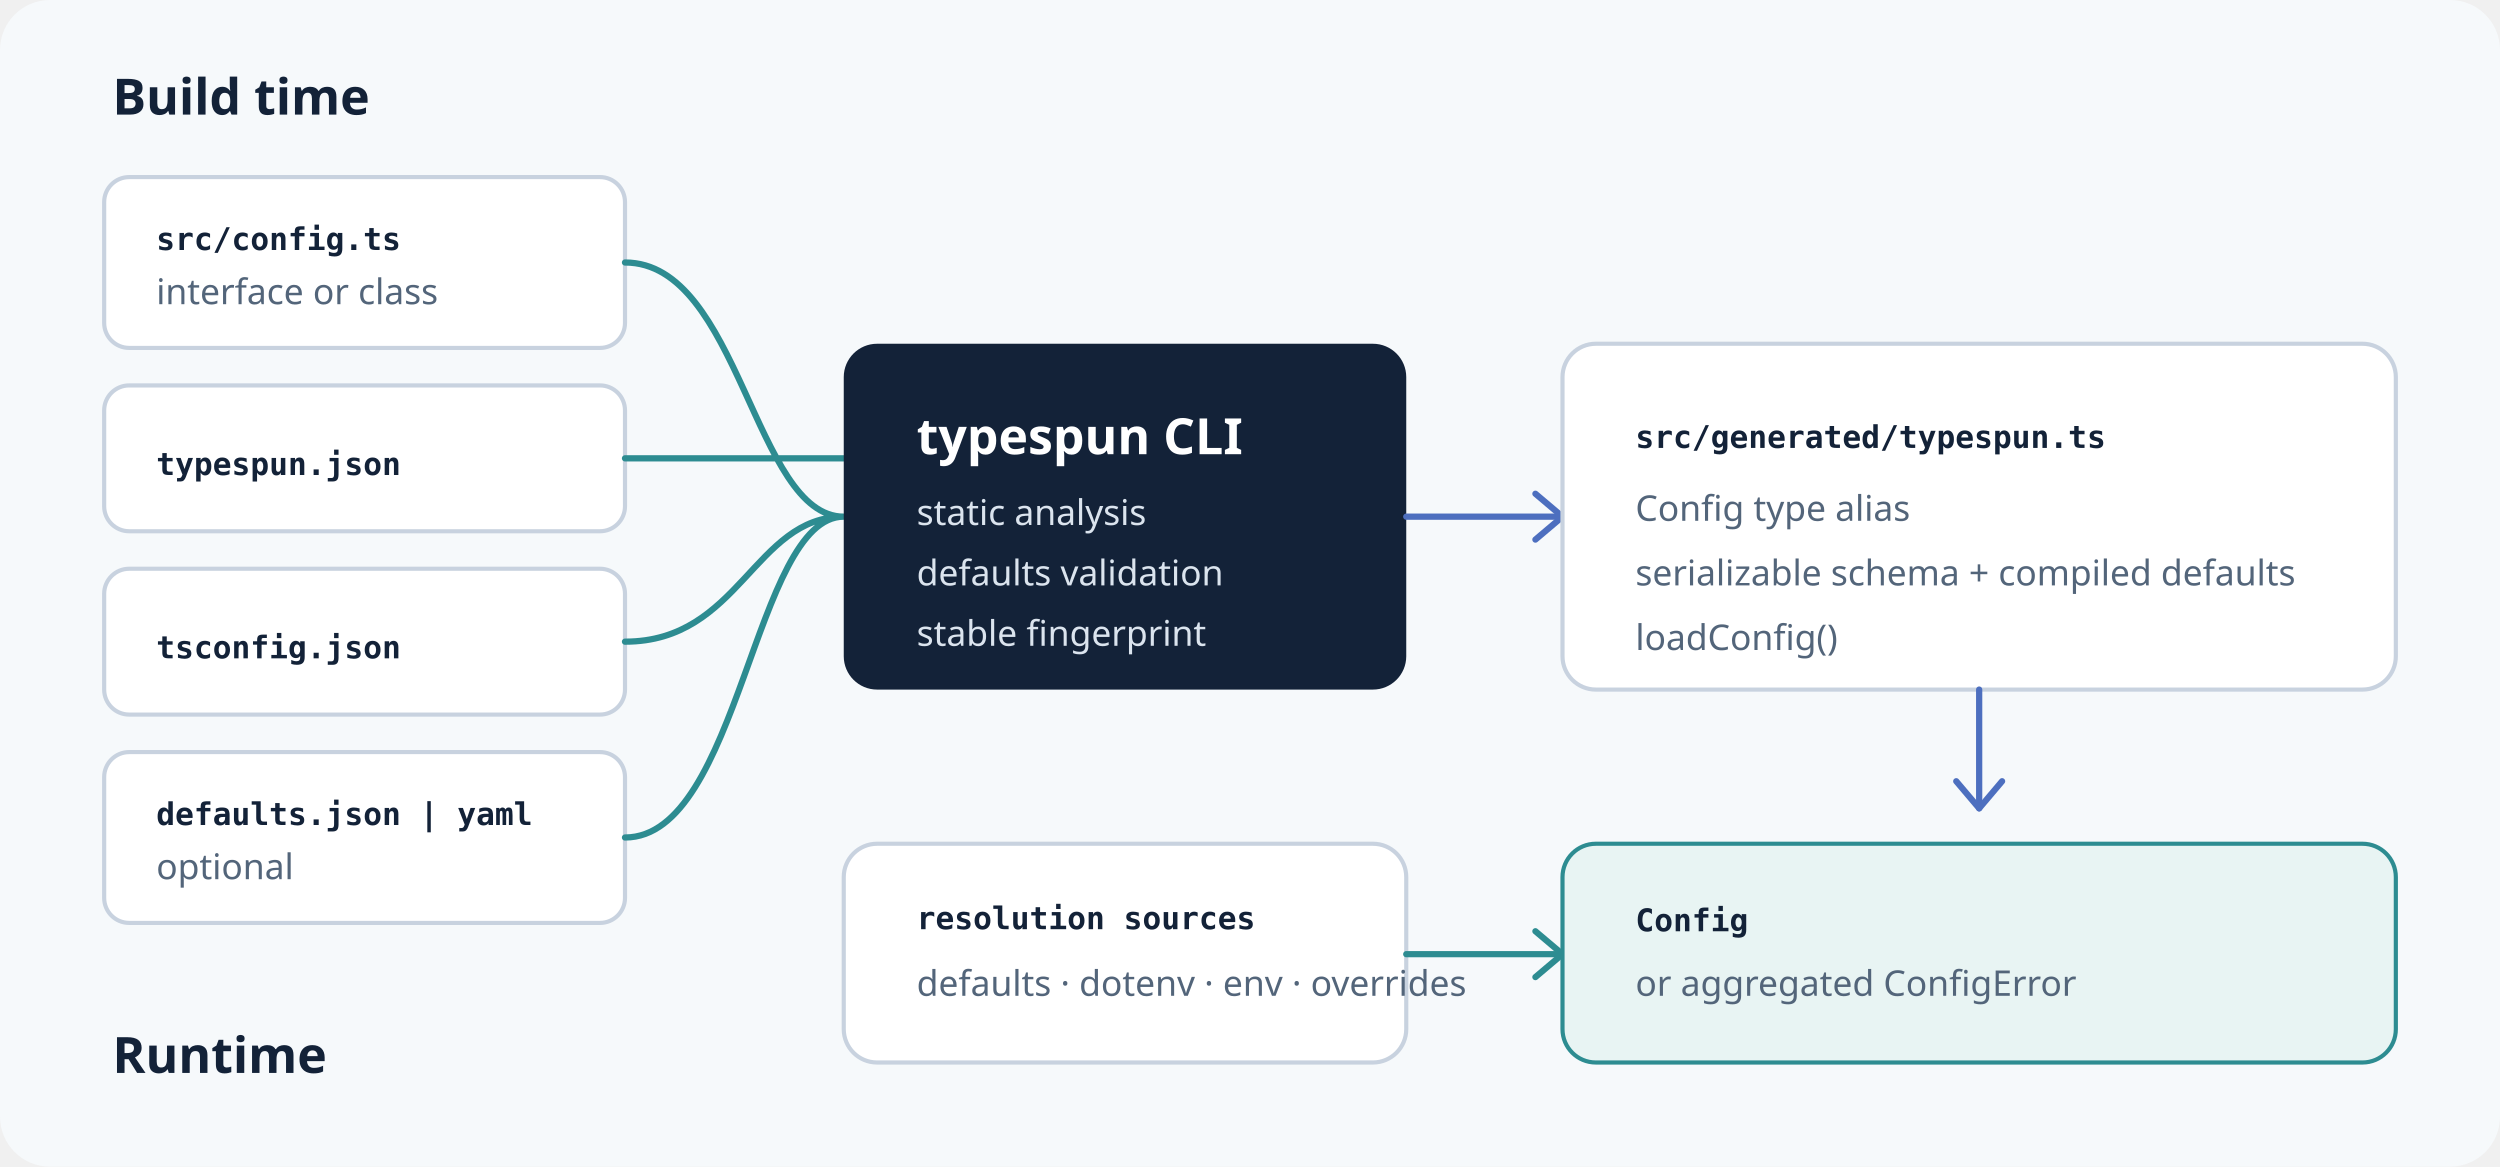
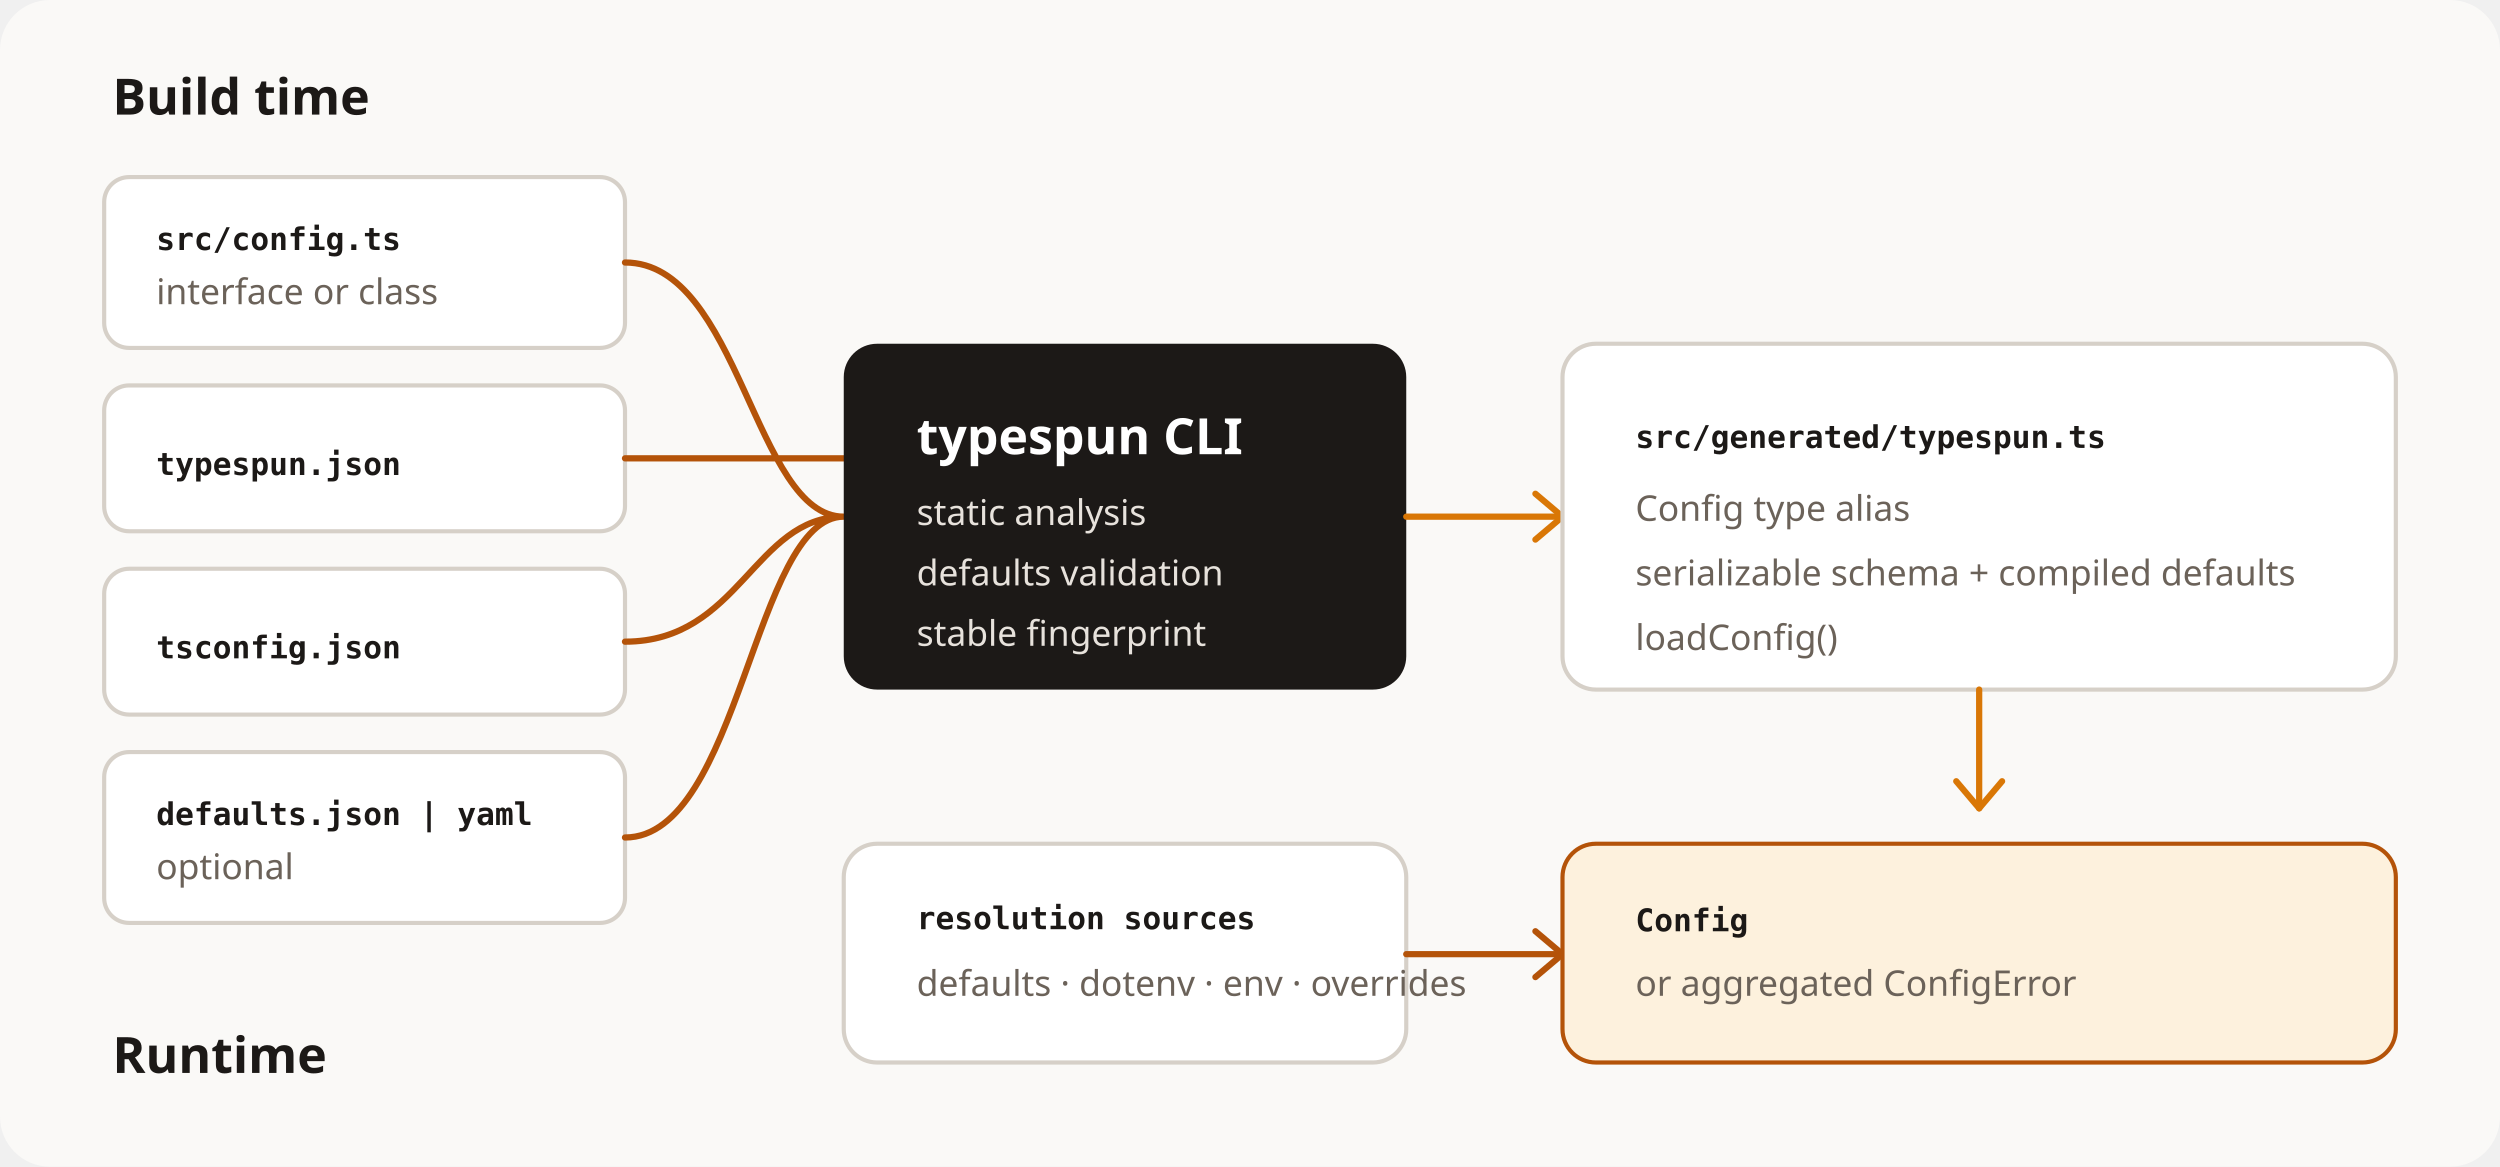
<svg xmlns="http://www.w3.org/2000/svg" width="1200" height="560" viewBox="0 0 1200 560" role="img" aria-labelledby="title desc">
  <defs>
    <style>
-     .bg{fill:#f6f9fb}.panel{fill:#fff;stroke:#c8d2df;stroke-width:2}.strong{fill:#132238}.muted{fill:#53657a}.teal{stroke:#2d8c91}.blue{stroke:#4d6fbf}.line{fill:none;stroke-width:3;stroke-linecap:round;stroke-linejoin:round}.dash{stroke-dasharray:7 7}.h{font:700 24px ui-sans-serif,system-ui,sans-serif}.t{font:500 17px ui-sans-serif,system-ui,sans-serif}.m{font:600 15px ui-monospace,SFMono-Regular,monospace}
+     .bg{fill:#faf9f7}.panel{fill:#fff;stroke:#d6d0c8;stroke-width:2}.strong{fill:#1c1917}.muted{fill:#6b6259}.teal{stroke:#b45309}.blue{stroke:#d97706}.line{fill:none;stroke-width:3;stroke-linecap:round;stroke-linejoin:round}.dash{stroke-dasharray:7 7}.h{font:700 24px ui-sans-serif,system-ui,sans-serif}.t{font:500 17px ui-sans-serif,system-ui,sans-serif}.m{font:600 15px ui-monospace,SFMono-Regular,monospace}
  </style>
  </defs>
  <rect class="bg" width="1200" height="560" rx="24" />
  <text x="54" y="55" class="h strong">Build time</text>
  <rect x="50" y="85" width="250" height="82" rx="12" class="panel" />
  <text x="75" y="120" class="m strong">src/config.ts</text>
  <text x="75" y="146" class="t muted">interface or class</text>
  <rect x="50" y="185" width="250" height="70" rx="12" class="panel" />
  <text x="75" y="228" class="m strong">typespun.json</text>
  <rect x="50" y="273" width="250" height="70" rx="12" class="panel" />
  <text x="75" y="316" class="m strong">tsconfig.json</text>
  <rect x="50" y="361" width="250" height="82" rx="12" class="panel" />
  <text x="75" y="396" class="m strong">defaults.json | yaml</text>
  <text x="75" y="422" class="t muted">optional</text>
  <path d="M300 126C355 126 362 248 405 248M300 220H405M300 308C355 308 362 248 405 248M300 402C355 402 362 248 405 248" class="line teal" />
-   <rect x="405" y="165" width="270" height="166" rx="16" fill="#132238" />
+   <rect x="405" y="165" width="270" height="166" rx="16" fill="#1c1917" />
  <text x="440" y="218" class="h" fill="#fff">typespun CLI</text>
-   <text x="440" y="252" class="t" fill="#dbe4ee">static analysis</text>
-   <text x="440" y="281" class="t" fill="#dbe4ee">defaults validation</text>
-   <text x="440" y="310" class="t" fill="#dbe4ee">stable fingerprint</text>
+   <text x="440" y="252" class="t" fill="#e7e2dc">static analysis</text>
+   <text x="440" y="281" class="t" fill="#e7e2dc">defaults validation</text>
+   <text x="440" y="310" class="t" fill="#e7e2dc">stable fingerprint</text>
  <path d="M675 248H750" class="line blue" />
  <path d="M737 237l13 11-13 11" class="line blue" />
  <rect x="750" y="165" width="400" height="166" rx="16" class="panel" />
  <text x="785" y="215" class="m strong">src/generated/typespun.ts</text>
  <text x="785" y="250" class="t muted">Config type alias</text>
  <text x="785" y="281" class="t muted">serializable schema + compiled defaults</text>
  <text x="785" y="312" class="t muted">loadConfig()</text>
  <path d="M950 331V388" class="line blue" />
  <path d="M939 375l11 13 11-13" class="line blue" />
  <text x="54" y="515" class="h strong">Runtime</text>
  <rect x="405" y="405" width="270" height="105" rx="16" class="panel" />
  <text x="440" y="446" class="m strong">resolution sources</text>
  <text x="440" y="478" class="t muted">defaults · dotenv · env · overrides</text>
  <path d="M675 458H750" class="line teal" />
  <path d="M737 447l13 11-13 11" class="line teal" />
-   <rect x="750" y="405" width="400" height="105" rx="16" fill="#e8f4f3" stroke="#2d8c91" stroke-width="2" />
+   <rect x="750" y="405" width="400" height="105" rx="16" fill="#fdf1dd" stroke="#b45309" stroke-width="2" />
  <text x="785" y="447" class="m strong">Config</text>
  <text x="785" y="478" class="t muted">or aggregated ConfigError</text>
</svg>
